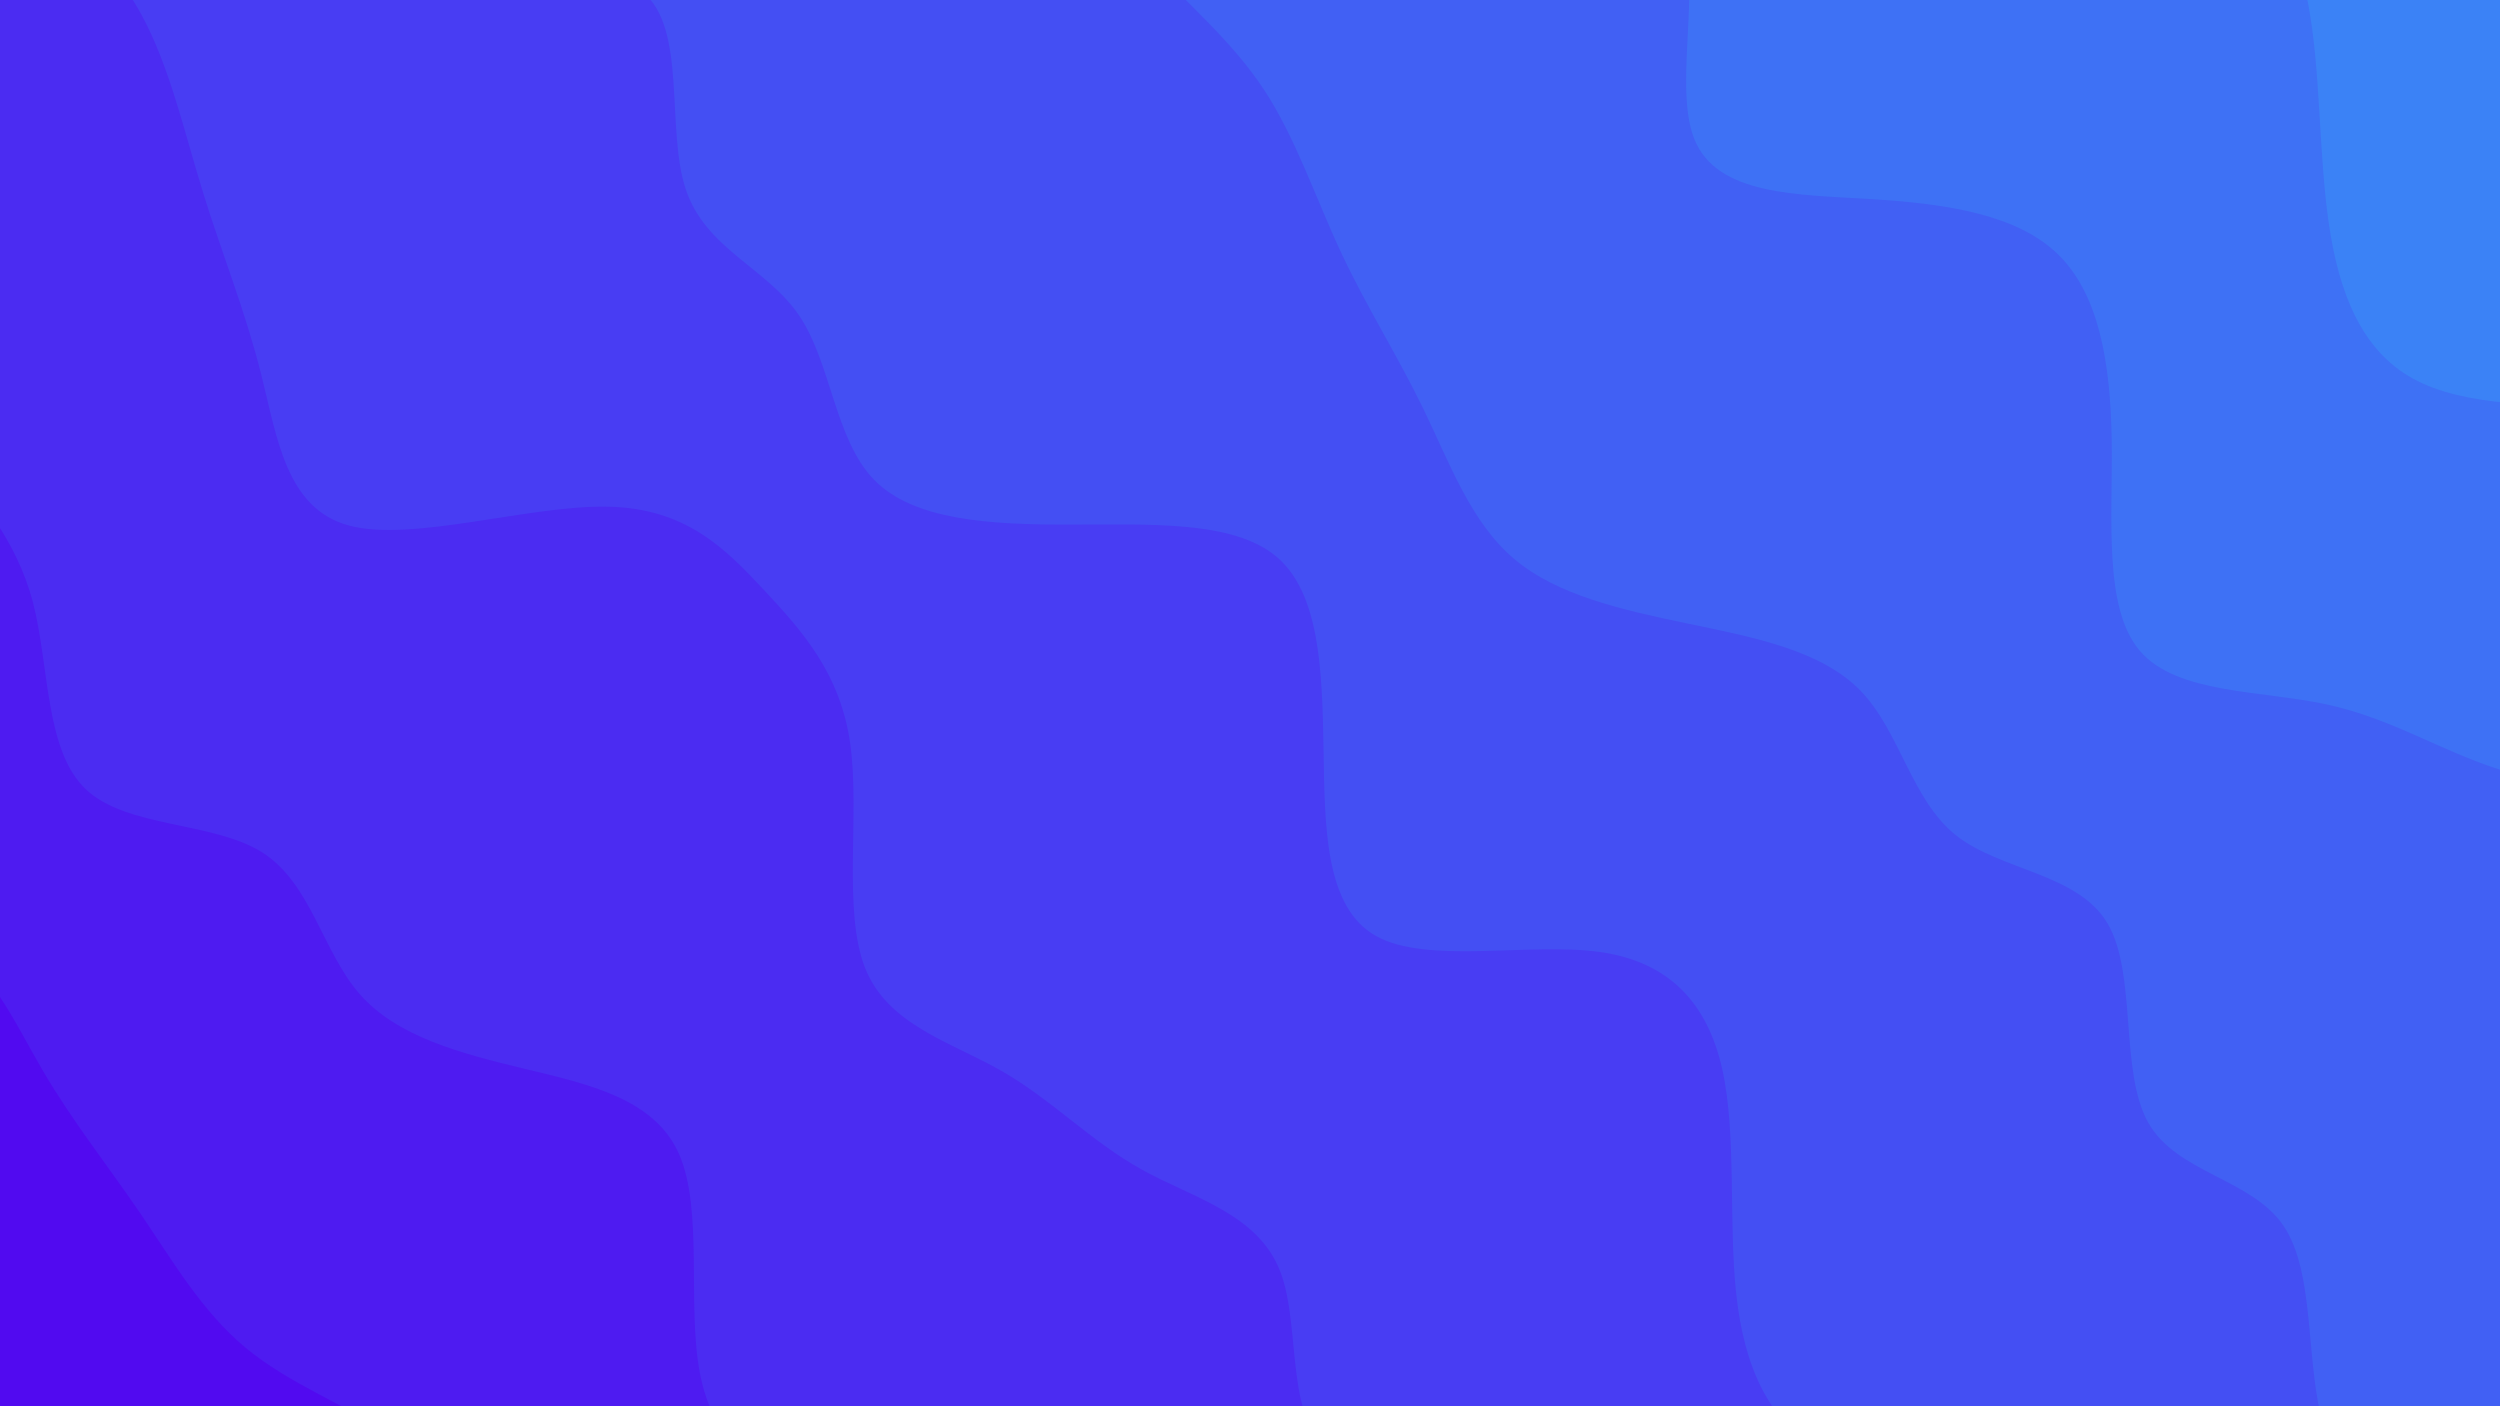
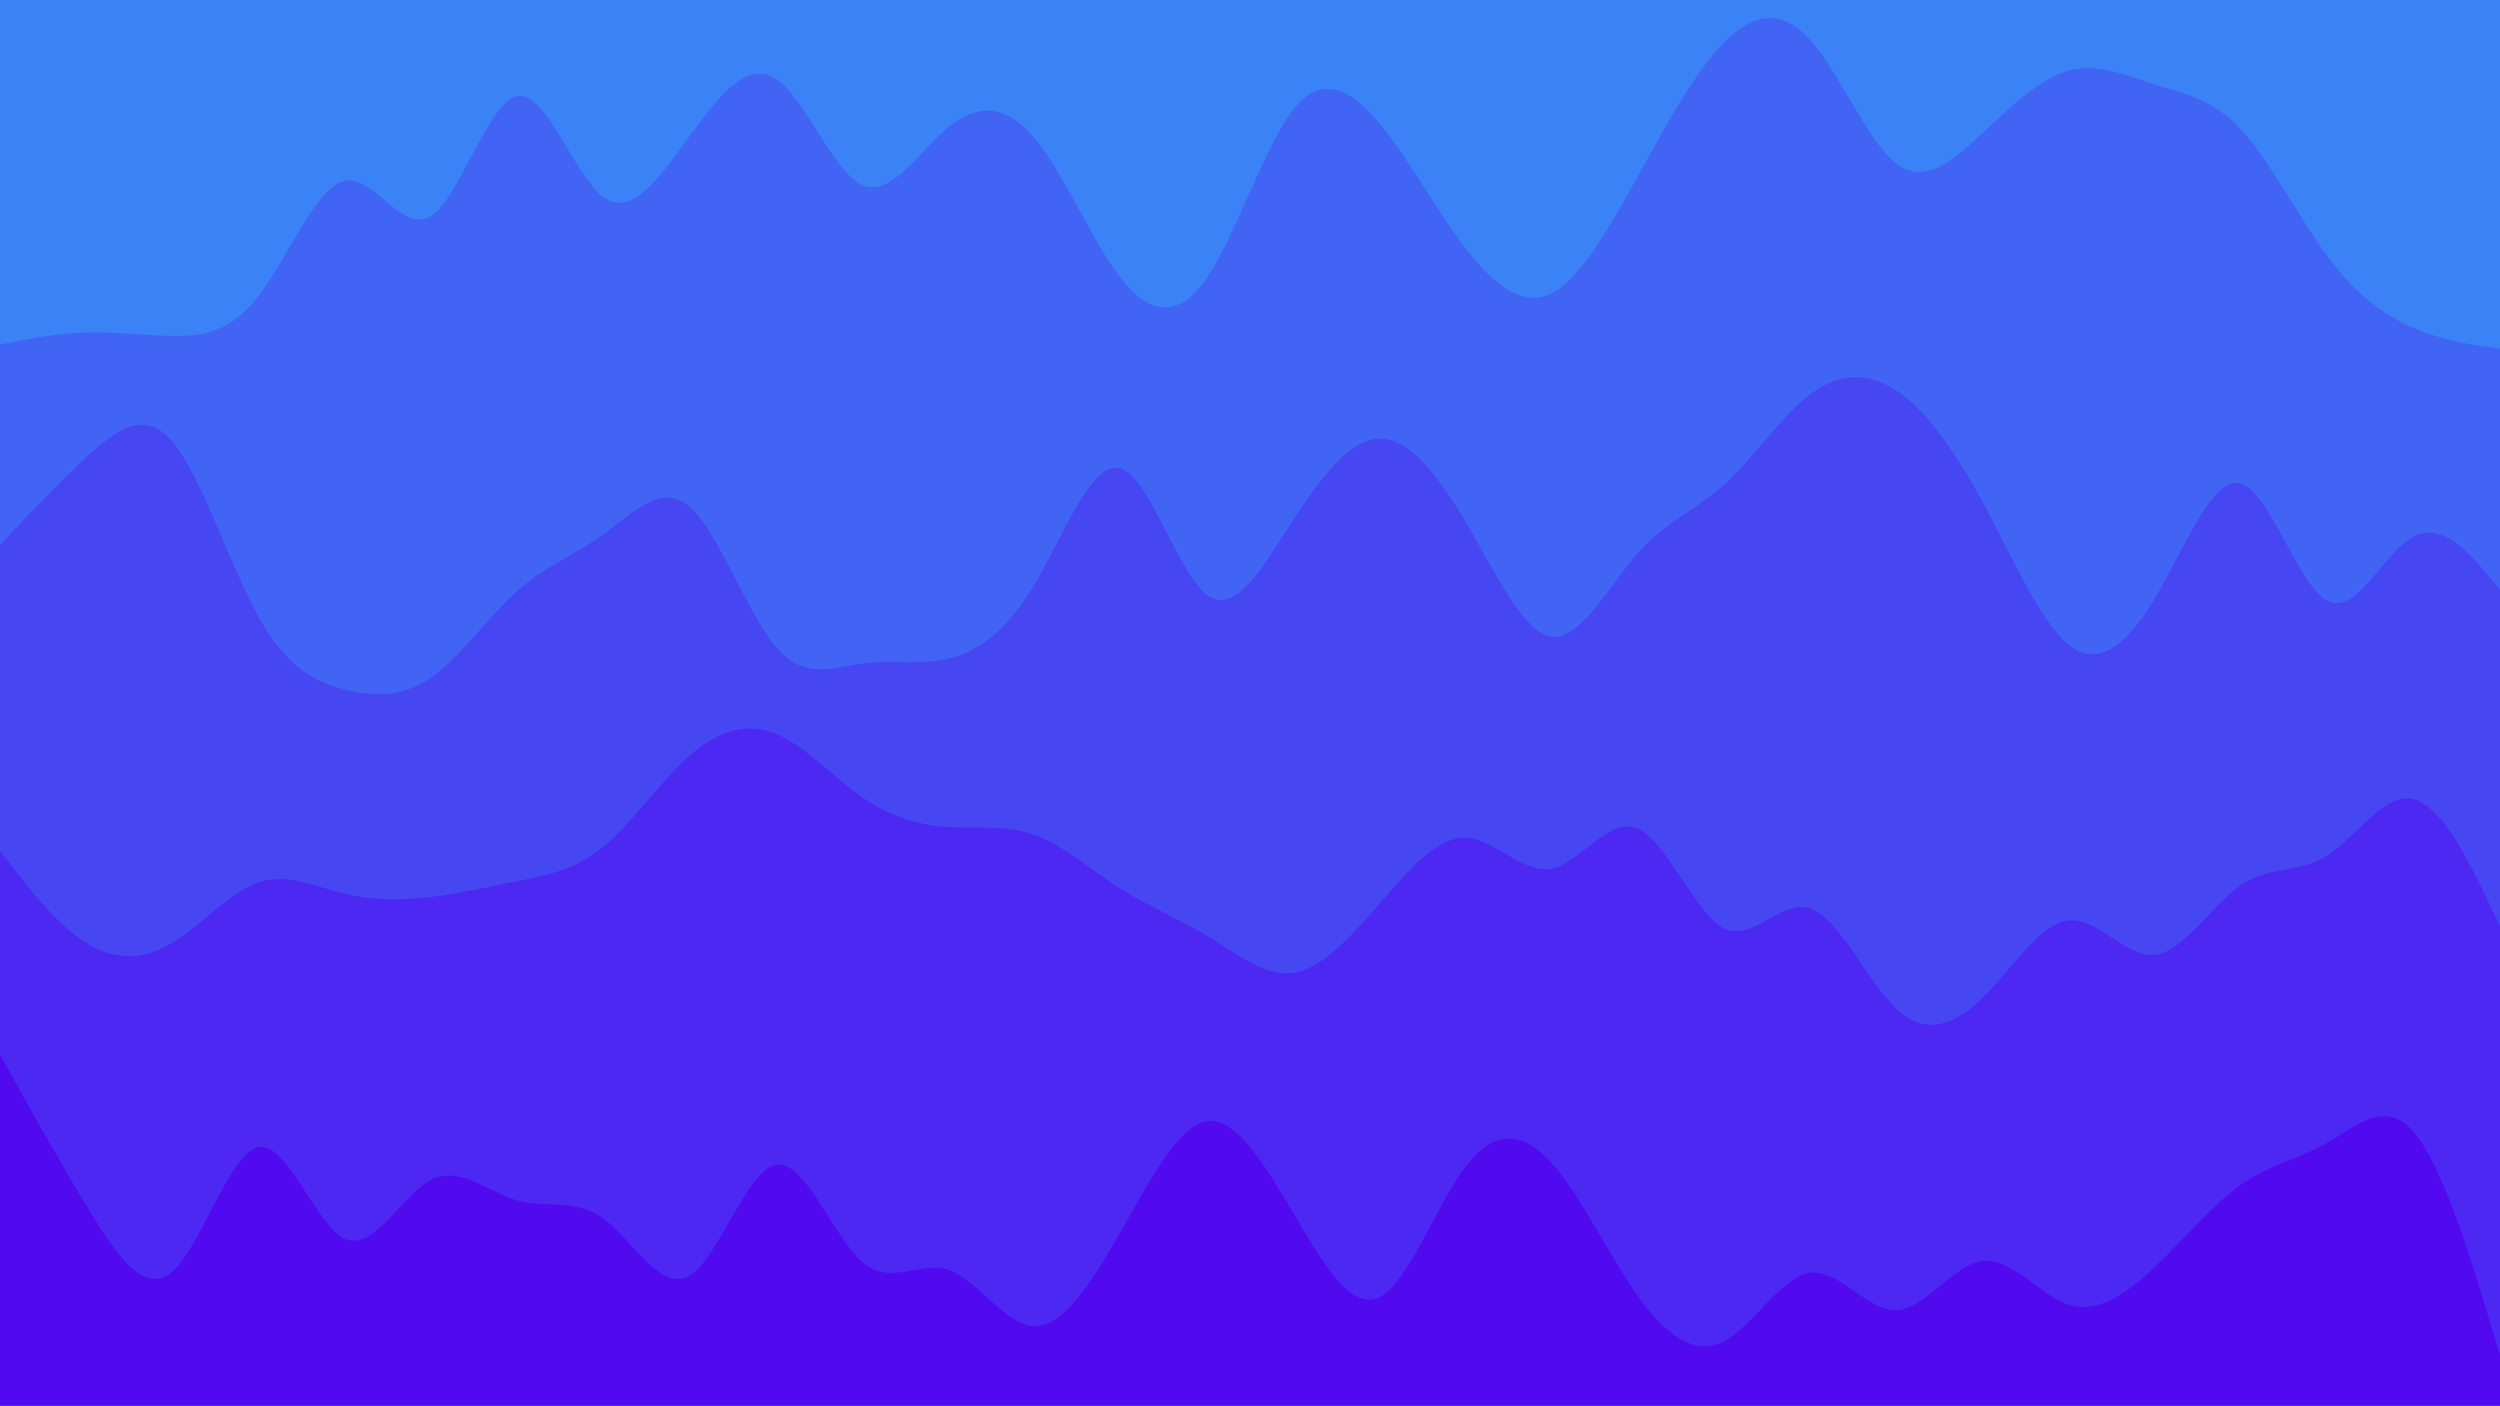
<svg xmlns="http://www.w3.org/2000/svg" viewBox="0 0 667 375">
-   <g transform="           rotate(45 333.5 187.5)            translate(-321.7655 -180.9026)           scale(1.964814)         ">
+   <g transform="           rotate(0 333.5 187.5)            translate(-0 -0)           scale(1)         ">
    <rect width="667" height="375" fill="rgb(59, 130, 246)" />
    <g transform="translate(0, 0)">
-       <path fill="rgb(62, 113, 245)" fill-opacity="1" d="M0,52.521L3.833,52.095C7.667,51.668,15.333,50.814,23,50.682C30.667,50.549,38.333,51.138,46,51.205C53.667,51.271,61.333,50.814,69,45.117C76.667,39.419,84.333,28.48,92,27.556C99.667,26.632,107.333,35.723,115,32.937C122.667,30.151,130.333,15.486,138,14.655C145.667,13.823,153.333,26.824,161,30.062C168.667,33.301,176.333,26.776,184,20.737C191.667,14.699,199.333,9.145,207,12.012C214.667,14.878,222.333,26.165,230,28.2C237.667,30.235,245.333,23.019,253,19.407C260.667,15.795,268.333,15.787,276,21.023C283.667,26.259,291.333,36.738,299,42.366C306.667,47.994,314.333,48.771,322,42.362C329.667,35.954,337.333,22.361,345,16.759C352.667,11.158,360.333,13.549,368,18.791C375.667,24.032,383.333,32.123,391,37.847C398.667,43.571,406.333,46.927,414,44.719C421.667,42.512,429.333,34.74,437,26.832C444.667,18.925,452.333,10.881,460,6.453C467.667,2.025,475.333,1.211,483,6.113C490.667,11.014,498.333,21.631,506,24.968C513.667,28.304,521.333,24.362,529,20.265C536.667,16.167,544.333,11.914,552,10.752C559.667,9.59,567.333,11.52,575,12.888C582.667,14.257,590.333,15.064,598,19.8C605.667,24.536,613.333,33.2,621,39.1C628.667,45,636.333,48.136,644,50.018C651.667,51.899,659.333,52.525,663.167,52.838L667,53.151L667,375L663.167,375C659.333,375,651.667,375,644,375C636.333,375,628.667,375,621,375C613.333,375,605.667,375,598,375C590.333,375,582.667,375,575,375C567.333,375,559.667,375,552,375C544.333,375,536.667,375,529,375C521.333,375,513.667,375,506,375C498.333,375,490.667,375,483,375C475.333,375,467.667,375,460,375C452.333,375,444.667,375,437,375C429.333,375,421.667,375,414,375C406.333,375,398.667,375,391,375C383.333,375,375.667,375,368,375C360.333,375,352.667,375,345,375C337.333,375,329.667,375,322,375C314.333,375,306.667,375,299,375C291.333,375,283.667,375,276,375C268.333,375,260.667,375,253,375C245.333,375,237.667,375,230,375C222.333,375,214.667,375,207,375C199.333,375,191.667,375,184,375C176.333,375,168.667,375,161,375C153.333,375,145.667,375,138,375C130.333,375,122.667,375,115,375C107.333,375,99.667,375,92,375C84.333,375,76.667,375,69,375C61.333,375,53.667,375,46,375C38.333,375,30.667,375,23,375C15.333,375,7.667,375,3.833,375L0,375Z" />
+       <path fill="rgb(65, 100, 245)" fill-opacity="1" d="M0,91.912L3.833,91.165C7.667,90.418,15.333,88.925,23,88.693C30.667,88.461,38.333,89.492,46,89.608C53.667,89.724,61.333,88.925,69,78.954C76.667,68.983,84.333,49.839,92,48.223C99.667,46.606,107.333,62.516,115,57.64C122.667,52.763,130.333,27.101,138,25.646C145.667,24.191,153.333,46.942,161,52.609C168.667,58.276,176.333,46.859,184,36.291C191.667,25.722,199.333,16.004,207,21.021C214.667,26.037,222.333,45.789,230,49.35C237.667,52.912,245.333,40.283,253,33.962C260.667,27.641,268.333,27.628,276,36.79C283.667,45.953,291.333,64.291,299,74.14C306.667,83.989,314.333,85.349,322,74.134C329.667,62.92,337.333,39.131,345,29.329C352.667,19.527,360.333,23.711,368,32.883C375.667,42.056,383.333,56.215,391,66.232C398.667,76.248,406.333,82.122,414,78.259C421.667,74.396,429.333,60.795,437,46.956C444.667,33.118,452.333,19.042,460,11.293C467.667,3.543,475.333,2.12,483,10.698C490.667,19.275,498.333,37.854,506,43.693C513.667,49.533,521.333,42.634,529,35.463C536.667,28.292,544.333,20.85,552,18.816C559.667,16.783,567.333,20.159,575,22.554C582.667,24.949,590.333,26.362,598,34.65C605.667,42.938,613.333,58.099,621,68.424C628.667,78.75,636.333,84.238,644,87.531C651.667,90.823,659.333,91.919,663.167,92.467L667,93.015L667,375L663.167,375C659.333,375,651.667,375,644,375C636.333,375,628.667,375,621,375C613.333,375,605.667,375,598,375C590.333,375,582.667,375,575,375C567.333,375,559.667,375,552,375C544.333,375,536.667,375,529,375C521.333,375,513.667,375,506,375C498.333,375,490.667,375,483,375C475.333,375,467.667,375,460,375C452.333,375,444.667,375,437,375C429.333,375,421.667,375,414,375C406.333,375,398.667,375,391,375C383.333,375,375.667,375,368,375C360.333,375,352.667,375,345,375C337.333,375,329.667,375,322,375C314.333,375,306.667,375,299,375C291.333,375,283.667,375,276,375C268.333,375,260.667,375,253,375C245.333,375,237.667,375,230,375C222.333,375,214.667,375,207,375C199.333,375,191.667,375,184,375C176.333,375,168.667,375,161,375C153.333,375,145.667,375,138,375C130.333,375,122.667,375,115,375C107.333,375,99.667,375,92,375C84.333,375,76.667,375,69,375C61.333,375,53.667,375,46,375C38.333,375,30.667,375,23,375C15.333,375,7.667,375,3.833,375L0,375Z" />
    </g>
-     <g transform="translate(0, 53.57143)">
-       <path fill="rgb(65, 96, 244)" fill-opacity="1" d="M0,29.536L3.833,27.209C7.667,24.882,15.333,20.228,23,16.166C30.667,12.104,38.333,8.634,46,13.761C53.667,18.888,61.333,32.611,69,40.501C76.667,48.391,84.333,50.448,92,51.55C99.667,52.651,107.333,52.797,115,49.744C122.667,46.691,130.333,40.439,138,36.535C145.667,32.631,153.333,31.075,161,27.896C168.667,24.716,176.333,19.913,184,23.707C191.667,27.5,199.333,39.891,207,45.058C214.667,50.225,222.333,48.168,230,47.584C237.667,46.999,245.333,47.886,253,46.857C260.667,45.828,268.333,42.882,276,35.534C283.667,28.186,291.333,16.435,299,17.842C306.667,19.249,314.333,33.815,322,37.124C329.667,40.433,337.333,32.486,345,25.729C352.667,18.971,360.333,13.403,368,13.288C375.667,13.174,383.333,18.512,391,25.951C398.667,33.391,406.333,42.931,414,43.503C421.667,44.075,429.333,35.679,437,30.732C444.667,25.785,452.333,24.286,460,20.302C467.667,16.318,475.333,9.85,483,6.539C490.667,3.229,498.333,3.075,506,5.988C513.667,8.9,521.333,14.878,529,22.98C536.667,31.081,544.333,41.307,552,44.774C559.667,48.242,567.333,44.951,575,37.582C582.667,30.213,590.333,18.766,598,20.175C605.667,21.583,613.333,35.847,621,38.075C628.667,40.303,636.333,30.495,644,28.197C651.667,25.898,659.333,31.109,663.167,33.714L667,36.319L667,321.429L663.167,321.429C659.333,321.429,651.667,321.429,644,321.429C636.333,321.429,628.667,321.429,621,321.429C613.333,321.429,605.667,321.429,598,321.429C590.333,321.429,582.667,321.429,575,321.429C567.333,321.429,559.667,321.429,552,321.429C544.333,321.429,536.667,321.429,529,321.429C521.333,321.429,513.667,321.429,506,321.429C498.333,321.429,490.667,321.429,483,321.429C475.333,321.429,467.667,321.429,460,321.429C452.333,321.429,444.667,321.429,437,321.429C429.333,321.429,421.667,321.429,414,321.429C406.333,321.429,398.667,321.429,391,321.429C383.333,321.429,375.667,321.429,368,321.429C360.333,321.429,352.667,321.429,345,321.429C337.333,321.429,329.667,321.429,322,321.429C314.333,321.429,306.667,321.429,299,321.429C291.333,321.429,283.667,321.429,276,321.429C268.333,321.429,260.667,321.429,253,321.429C245.333,321.429,237.667,321.429,230,321.429C222.333,321.429,214.667,321.429,207,321.429C199.333,321.429,191.667,321.429,184,321.429C176.333,321.429,168.667,321.429,161,321.429C153.333,321.429,145.667,321.429,138,321.429C130.333,321.429,122.667,321.429,115,321.429C107.333,321.429,99.667,321.429,92,321.429C84.333,321.429,76.667,321.429,69,321.429C61.333,321.429,53.667,321.429,46,321.429C38.333,321.429,30.667,321.429,23,321.429C15.333,321.429,7.667,321.429,3.833,321.429L0,321.429Z" />
+     <g transform="translate(0, 93.75)">
+       <path fill="rgb(70, 70, 243)" fill-opacity="1" d="M0,51.688L3.833,47.616C7.667,43.544,15.333,35.399,23,28.291C30.667,21.182,38.333,15.11,46,24.082C53.667,33.053,61.333,57.069,69,70.877C76.667,84.685,84.333,88.285,92,90.212C99.667,92.14,107.333,92.395,115,87.052C122.667,81.71,130.333,70.769,138,63.937C145.667,57.105,153.333,54.381,161,48.817C168.667,43.253,176.333,34.848,184,41.487C191.667,48.126,199.333,69.809,207,78.851C214.667,87.893,222.333,84.295,230,83.272C237.667,82.249,245.333,83.801,253,82C260.667,80.199,268.333,75.044,276,62.185C283.667,49.325,291.333,28.761,299,31.224C306.667,33.686,314.333,59.175,322,64.967C329.667,70.758,337.333,56.851,345,45.025C352.667,33.199,360.333,23.455,368,23.255C375.667,23.054,383.333,32.396,391,45.415C398.667,58.434,406.333,75.129,414,76.13C421.667,77.131,429.333,62.439,437,53.781C444.667,45.123,452.333,42.5,460,35.529C467.667,28.557,475.333,17.238,483,11.444C490.667,5.65,498.333,5.382,506,10.479C513.667,15.575,521.333,26.036,529,40.214C536.667,54.393,544.333,72.287,552,78.355C559.667,84.423,567.333,78.664,575,65.768C582.667,52.873,590.333,32.841,598,35.306C605.667,37.77,613.333,62.732,621,66.631C628.667,70.53,636.333,53.367,644,49.345C651.667,45.322,659.333,54.44,663.167,58.999L667,63.558L667,281.25L663.167,281.25C659.333,281.25,651.667,281.25,644,281.25C636.333,281.25,628.667,281.25,621,281.25C613.333,281.25,605.667,281.25,598,281.25C590.333,281.25,582.667,281.25,575,281.25C567.333,281.25,559.667,281.25,552,281.25C544.333,281.25,536.667,281.25,529,281.25C521.333,281.25,513.667,281.25,506,281.25C498.333,281.25,490.667,281.25,483,281.25C475.333,281.25,467.667,281.25,460,281.25C452.333,281.25,444.667,281.25,437,281.25C429.333,281.25,421.667,281.25,414,281.25C406.333,281.25,398.667,281.25,391,281.25C383.333,281.25,375.667,281.25,368,281.25C360.333,281.25,352.667,281.25,345,281.25C337.333,281.25,329.667,281.25,322,281.25C314.333,281.25,306.667,281.25,299,281.25C291.333,281.25,283.667,281.25,276,281.25C268.333,281.25,260.667,281.25,253,281.25C245.333,281.25,237.667,281.25,230,281.25C222.333,281.25,214.667,281.25,207,281.25C199.333,281.25,191.667,281.25,184,281.25C176.333,281.25,168.667,281.25,161,281.25C153.333,281.25,145.667,281.25,138,281.25C130.333,281.25,122.667,281.25,115,281.25C107.333,281.25,99.667,281.25,92,281.25C84.333,281.25,76.667,281.25,69,281.25C61.333,281.25,53.667,281.25,46,281.25C38.333,281.25,30.667,281.25,23,281.25C15.333,281.25,7.667,281.25,3.833,281.25L0,281.25Z" />
    </g>
-     <g transform="translate(0, 107.1429)">
-       <path fill="rgb(68, 79, 243)" fill-opacity="1" d="M0,22.614L3.833,25.435C7.667,28.256,15.333,33.897,23,36.641C30.667,39.386,38.333,39.233,46,36.6C53.667,33.968,61.333,28.857,69,27.382C76.667,25.907,84.333,28.069,92,29.125C99.667,30.182,107.333,30.133,115,29.608C122.667,29.082,130.333,28.079,138,27.199C145.667,26.319,153.333,25.561,161,21.958C168.667,18.355,176.333,11.906,184,8.054C191.667,4.203,199.333,2.95,207,4.739C214.667,6.529,222.333,11.36,230,14.398C237.667,17.435,245.333,18.679,253,18.96C260.667,19.242,268.333,18.562,276,20.15C283.667,21.738,291.333,25.594,299,28.373C306.667,31.151,314.333,32.852,322,35.515C329.667,38.178,337.333,41.803,345,41.184C352.667,40.565,360.333,35.702,368,30.673C375.667,25.645,383.333,20.451,391,20.58C398.667,20.71,406.333,26.163,414,25.297C421.667,24.43,429.333,17.245,437,19.195C444.667,21.145,452.333,32.231,460,34.407C467.667,36.583,475.333,29.849,483,31.35C490.667,32.85,498.333,42.584,506,46.686C513.667,50.789,521.333,49.259,529,44.967C536.667,40.675,544.333,33.619,552,33.187C559.667,32.754,567.333,38.944,575,38.435C582.667,37.927,590.333,30.72,598,27.756C605.667,24.793,613.333,26.073,621,23.27C628.667,20.466,636.333,13.58,644,14.701C651.667,15.821,659.333,24.948,663.167,29.512L667,34.075L667,267.857L663.167,267.857C659.333,267.857,651.667,267.857,644,267.857C636.333,267.857,628.667,267.857,621,267.857C613.333,267.857,605.667,267.857,598,267.857C590.333,267.857,582.667,267.857,575,267.857C567.333,267.857,559.667,267.857,552,267.857C544.333,267.857,536.667,267.857,529,267.857C521.333,267.857,513.667,267.857,506,267.857C498.333,267.857,490.667,267.857,483,267.857C475.333,267.857,467.667,267.857,460,267.857C452.333,267.857,444.667,267.857,437,267.857C429.333,267.857,421.667,267.857,414,267.857C406.333,267.857,398.667,267.857,391,267.857C383.333,267.857,375.667,267.857,368,267.857C360.333,267.857,352.667,267.857,345,267.857C337.333,267.857,329.667,267.857,322,267.857C314.333,267.857,306.667,267.857,299,267.857C291.333,267.857,283.667,267.857,276,267.857C268.333,267.857,260.667,267.857,253,267.857C245.333,267.857,237.667,267.857,230,267.857C222.333,267.857,214.667,267.857,207,267.857C199.333,267.857,191.667,267.857,184,267.857C176.333,267.857,168.667,267.857,161,267.857C153.333,267.857,145.667,267.857,138,267.857C130.333,267.857,122.667,267.857,115,267.857C107.333,267.857,99.667,267.857,92,267.857C84.333,267.857,76.667,267.857,69,267.857C61.333,267.857,53.667,267.857,46,267.857C38.333,267.857,30.667,267.857,23,267.857C15.333,267.857,7.667,267.857,3.833,267.857L0,267.857Z" />
+     <g transform="translate(0, 187.5)">
+       <path fill="rgb(76, 40, 242)" fill-opacity="1" d="M0,39.574L3.833,44.511C7.667,49.447,15.333,59.32,23,64.122C30.667,68.925,38.333,68.657,46,64.051C53.667,59.445,61.333,50.5,69,47.919C76.667,45.338,84.333,49.12,92,50.969C99.667,52.818,107.333,52.734,115,51.814C122.667,50.894,130.333,49.138,138,47.598C145.667,46.058,153.333,44.733,161,38.427C168.667,32.121,176.333,20.835,184,14.095C191.667,7.355,199.333,5.163,207,8.294C214.667,11.425,222.333,19.881,230,25.196C237.667,30.512,245.333,32.688,253,33.181C260.667,33.674,268.333,32.484,276,35.263C283.667,38.042,291.333,44.79,299,49.652C306.667,54.514,314.333,57.491,322,62.151C329.667,66.811,337.333,73.155,345,72.072C352.667,70.989,360.333,62.478,368,53.678C375.667,44.878,383.333,35.789,391,36.016C398.667,36.242,406.333,45.785,414,44.269C421.667,42.753,429.333,30.179,437,33.591C444.667,37.004,452.333,56.404,460,60.212C467.667,64.02,475.333,52.236,483,54.862C490.667,57.487,498.333,74.521,506,81.701C513.667,88.88,521.333,86.204,529,78.693C536.667,71.181,544.333,58.834,552,58.077C559.667,57.319,567.333,68.151,575,67.261C582.667,66.372,590.333,53.76,598,48.574C605.667,43.388,613.333,45.628,621,40.722C628.667,35.816,636.333,23.765,644,25.726C651.667,27.687,659.333,43.659,663.167,51.645L667,59.632L667,187.5L663.167,187.5C659.333,187.5,651.667,187.5,644,187.5C636.333,187.5,628.667,187.5,621,187.5C613.333,187.5,605.667,187.5,598,187.5C590.333,187.5,582.667,187.5,575,187.5C567.333,187.5,559.667,187.5,552,187.5C544.333,187.5,536.667,187.5,529,187.5C521.333,187.5,513.667,187.5,506,187.5C498.333,187.5,490.667,187.5,483,187.5C475.333,187.5,467.667,187.5,460,187.5C452.333,187.5,444.667,187.5,437,187.5C429.333,187.5,421.667,187.5,414,187.5C406.333,187.5,398.667,187.5,391,187.5C383.333,187.5,375.667,187.5,368,187.5C360.333,187.5,352.667,187.5,345,187.5C337.333,187.5,329.667,187.5,322,187.5C314.333,187.5,306.667,187.5,299,187.5C291.333,187.5,283.667,187.5,276,187.5C268.333,187.5,260.667,187.5,253,187.5C245.333,187.5,237.667,187.5,230,187.5C222.333,187.5,214.667,187.5,207,187.5C199.333,187.5,191.667,187.5,184,187.5C176.333,187.5,168.667,187.5,161,187.5C153.333,187.5,145.667,187.5,138,187.5C130.333,187.5,122.667,187.5,115,187.5C107.333,187.5,99.667,187.5,92,187.5C84.333,187.5,76.667,187.5,69,187.5C61.333,187.5,53.667,187.5,46,187.5C38.333,187.5,30.667,187.5,23,187.5C15.333,187.5,7.667,187.5,3.833,187.5L0,187.5Z" />
    </g>
-     <g transform="translate(0, 160.7143)">
-       <path fill="rgb(72, 61, 243)" fill-opacity="1" d="M0,0.071L3.833,4.001C7.667,7.93,15.333,15.788,23,23.054C30.667,30.321,38.333,36.995,46,33.157C53.667,29.318,61.333,14.965,69,14.169C76.667,13.372,84.333,26.13,92,28.146C99.667,30.163,107.333,21.437,115,19.164C122.667,16.891,130.333,21.071,138,22.313C145.667,23.555,153.333,21.859,161,25.073C168.667,28.287,176.333,36.412,184,33.763C191.667,31.114,199.333,17.691,207,16.863C214.667,16.035,222.333,27.804,230,31.649C237.667,35.495,245.333,31.419,253,32.888C260.667,34.356,268.333,41.37,276,41.468C283.667,41.565,291.333,34.745,299,27.074C306.667,19.403,314.333,10.881,322,10.216C329.667,9.551,337.333,16.743,345,24.165C352.667,31.588,360.333,39.241,368,37.076C375.667,34.91,383.333,22.926,391,17.138C398.667,11.349,406.333,11.756,414,16.608C421.667,21.46,429.333,30.757,437,36.904C444.667,43.05,452.333,46.045,460,43.755C467.667,41.464,475.333,33.886,483,33.324C490.667,32.761,498.333,39.213,506,39.028C513.667,38.843,521.333,32.022,529,31.514C536.667,31.006,544.333,36.812,552,38.202C559.667,39.593,567.333,36.569,575,32.402C582.667,28.235,590.333,22.926,598,19.863C605.667,16.801,613.333,15.987,621,13.474C628.667,10.961,636.333,6.751,644,11.867C651.667,16.983,659.333,31.426,663.167,38.647L667,45.869L667,214.286L663.167,214.286C659.333,214.286,651.667,214.286,644,214.286C636.333,214.286,628.667,214.286,621,214.286C613.333,214.286,605.667,214.286,598,214.286C590.333,214.286,582.667,214.286,575,214.286C567.333,214.286,559.667,214.286,552,214.286C544.333,214.286,536.667,214.286,529,214.286C521.333,214.286,513.667,214.286,506,214.286C498.333,214.286,490.667,214.286,483,214.286C475.333,214.286,467.667,214.286,460,214.286C452.333,214.286,444.667,214.286,437,214.286C429.333,214.286,421.667,214.286,414,214.286C406.333,214.286,398.667,214.286,391,214.286C383.333,214.286,375.667,214.286,368,214.286C360.333,214.286,352.667,214.286,345,214.286C337.333,214.286,329.667,214.286,322,214.286C314.333,214.286,306.667,214.286,299,214.286C291.333,214.286,283.667,214.286,276,214.286C268.333,214.286,260.667,214.286,253,214.286C245.333,214.286,237.667,214.286,230,214.286C222.333,214.286,214.667,214.286,207,214.286C199.333,214.286,191.667,214.286,184,214.286C176.333,214.286,168.667,214.286,161,214.286C153.333,214.286,145.667,214.286,138,214.286C130.333,214.286,122.667,214.286,115,214.286C107.333,214.286,99.667,214.286,92,214.286C84.333,214.286,76.667,214.286,69,214.286C61.333,214.286,53.667,214.286,46,214.286C38.333,214.286,30.667,214.286,23,214.286C15.333,214.286,7.667,214.286,3.833,214.286L0,214.286Z" />
-     </g>
-     <g transform="translate(0, 214.2857)">
-       <path fill="rgb(75, 44, 242)" fill-opacity="1" d="M0,50.892L3.833,43.868C7.667,36.843,15.333,22.795,23,15.655C30.667,8.515,38.333,8.284,46,7.685C53.667,7.087,61.333,6.122,69,7.504C76.667,8.887,84.333,12.616,92,14.87C99.667,17.124,107.333,17.903,115,17.183C122.667,16.463,130.333,14.244,138,12.961C145.667,11.677,153.333,11.328,161,13.587C168.667,15.846,176.333,20.712,184,24.757C191.667,28.802,199.333,32.026,207,36.61C214.667,41.193,222.333,47.135,230,42.691C237.667,38.247,245.333,23.415,253,16.051C260.667,8.687,268.333,8.789,276,9.054C283.667,9.319,291.333,9.745,299,15.495C306.667,21.244,314.333,32.316,322,35.631C329.667,38.946,337.333,34.504,345,32.42C352.667,30.336,360.333,30.611,368,28.407C375.667,26.204,383.333,21.521,391,24.913C398.667,28.305,406.333,39.772,414,36.987C421.667,34.201,429.333,17.163,437,11.93C444.667,6.696,452.333,13.268,460,13.834C467.667,14.401,475.333,8.962,483,11.559C490.667,14.155,498.333,24.785,506,28.341C513.667,31.897,521.333,28.378,529,23.263C536.667,18.147,544.333,11.436,552,11.909C559.667,12.383,567.333,20.041,575,23.156C582.667,26.271,590.333,24.842,598,27.432C605.667,30.022,613.333,36.63,621,35.742C628.667,34.853,636.333,26.467,644,23.004C651.667,19.542,659.333,21.002,663.167,21.732L667,22.462L667,160.714L663.167,160.714C659.333,160.714,651.667,160.714,644,160.714C636.333,160.714,628.667,160.714,621,160.714C613.333,160.714,605.667,160.714,598,160.714C590.333,160.714,582.667,160.714,575,160.714C567.333,160.714,559.667,160.714,552,160.714C544.333,160.714,536.667,160.714,529,160.714C521.333,160.714,513.667,160.714,506,160.714C498.333,160.714,490.667,160.714,483,160.714C475.333,160.714,467.667,160.714,460,160.714C452.333,160.714,444.667,160.714,437,160.714C429.333,160.714,421.667,160.714,414,160.714C406.333,160.714,398.667,160.714,391,160.714C383.333,160.714,375.667,160.714,368,160.714C360.333,160.714,352.667,160.714,345,160.714C337.333,160.714,329.667,160.714,322,160.714C314.333,160.714,306.667,160.714,299,160.714C291.333,160.714,283.667,160.714,276,160.714C268.333,160.714,260.667,160.714,253,160.714C245.333,160.714,237.667,160.714,230,160.714C222.333,160.714,214.667,160.714,207,160.714C199.333,160.714,191.667,160.714,184,160.714C176.333,160.714,168.667,160.714,161,160.714C153.333,160.714,145.667,160.714,138,160.714C130.333,160.714,122.667,160.714,115,160.714C107.333,160.714,99.667,160.714,92,160.714C84.333,160.714,76.667,160.714,69,160.714C61.333,160.714,53.667,160.714,46,160.714C38.333,160.714,30.667,160.714,23,160.714C15.333,160.714,7.667,160.714,3.833,160.714L0,160.714Z" />
-     </g>
-     <g transform="translate(0, 267.8571)">
-       <path fill="rgb(78, 27, 241)" fill-opacity="1" d="M0,44.431L3.833,38.308C7.667,32.186,15.333,19.94,23,15.642C30.667,11.343,38.333,14.99,46,19.837C53.667,24.684,61.333,30.73,69,35.581C76.667,40.432,84.333,44.087,92,45.682C99.667,47.276,107.333,46.81,115,39.016C122.667,31.221,130.333,16.1,138,11.259C145.667,6.417,153.333,11.856,161,15.291C168.667,18.725,176.333,20.155,184,21.069C191.667,21.983,199.333,22.38,207,26.864C214.667,31.349,222.333,39.92,230,39.731C237.667,39.543,245.333,30.594,253,28.858C260.667,27.122,268.333,32.598,276,33.099C283.667,33.601,291.333,29.127,299,24.434C306.667,19.741,314.333,14.83,322,17.792C329.667,20.754,337.333,31.589,345,36.797C352.667,42.005,360.333,41.587,368,37.389C375.667,33.192,383.333,25.215,391,22.801C398.667,20.386,406.333,23.534,414,22.718C421.667,21.903,429.333,17.123,437,20.621C444.667,24.119,452.333,35.895,460,41.462C467.667,47.029,475.333,46.387,483,42.588C490.667,38.789,498.333,31.833,506,31.935C513.667,32.037,521.333,39.198,529,40.702C536.667,42.207,544.333,38.056,552,33.275C559.667,28.493,567.333,23.082,575,25.966C582.667,28.85,590.333,40.03,598,40.814C605.667,41.598,613.333,31.985,621,28.614C628.667,25.242,636.333,28.11,644,27.085C651.667,26.061,659.333,21.143,663.167,18.684L667,16.225L667,107.143L663.167,107.143C659.333,107.143,651.667,107.143,644,107.143C636.333,107.143,628.667,107.143,621,107.143C613.333,107.143,605.667,107.143,598,107.143C590.333,107.143,582.667,107.143,575,107.143C567.333,107.143,559.667,107.143,552,107.143C544.333,107.143,536.667,107.143,529,107.143C521.333,107.143,513.667,107.143,506,107.143C498.333,107.143,490.667,107.143,483,107.143C475.333,107.143,467.667,107.143,460,107.143C452.333,107.143,444.667,107.143,437,107.143C429.333,107.143,421.667,107.143,414,107.143C406.333,107.143,398.667,107.143,391,107.143C383.333,107.143,375.667,107.143,368,107.143C360.333,107.143,352.667,107.143,345,107.143C337.333,107.143,329.667,107.143,322,107.143C314.333,107.143,306.667,107.143,299,107.143C291.333,107.143,283.667,107.143,276,107.143C268.333,107.143,260.667,107.143,253,107.143C245.333,107.143,237.667,107.143,230,107.143C222.333,107.143,214.667,107.143,207,107.143C199.333,107.143,191.667,107.143,184,107.143C176.333,107.143,168.667,107.143,161,107.143C153.333,107.143,145.667,107.143,138,107.143C130.333,107.143,122.667,107.143,115,107.143C107.333,107.143,99.667,107.143,92,107.143C84.333,107.143,76.667,107.143,69,107.143C61.333,107.143,53.667,107.143,46,107.143C38.333,107.143,30.667,107.143,23,107.143C15.333,107.143,7.667,107.143,3.833,107.143L0,107.143Z" />
-     </g>
-     <g transform="translate(0, 321.4286)">
-       <path fill="rgb(81, 10, 240)" fill-opacity="1" d="M0,52.169L3.833,50.412C7.667,48.654,15.333,45.139,23,39.583C30.667,34.028,38.333,26.432,46,23.354C53.667,20.276,61.333,21.715,69,22.927C76.667,24.139,84.333,25.124,92,26.673C99.667,28.221,107.333,30.333,115,30.463C122.667,30.593,130.333,28.741,138,26.965C145.667,25.19,153.333,23.491,161,25.834C168.667,28.178,176.333,34.563,184,36.235C191.667,37.907,199.333,34.866,207,29.555C214.667,24.244,222.333,16.663,230,14.435C237.667,12.206,245.333,15.331,253,17.328C260.667,19.325,268.333,20.194,276,21.652C283.667,23.111,291.333,25.157,299,24.441C306.667,23.725,314.333,20.247,322,18.591C329.667,16.935,337.333,17.101,345,17.656C352.667,18.211,360.333,19.154,368,19.169C375.667,19.184,383.333,18.27,391,20.665C398.667,23.061,406.333,28.765,414,27.496C421.667,26.227,429.333,17.985,437,15.034C444.667,12.083,452.333,14.424,460,18.301C467.667,22.179,475.333,27.593,483,27.313C490.667,27.032,498.333,21.057,506,18.267C513.667,15.476,521.333,15.87,529,20.979C536.667,26.087,544.333,35.91,552,36.28C559.667,36.649,567.333,27.564,575,20.575C582.667,13.585,590.333,8.69,598,9.677C605.667,10.663,613.333,17.531,621,23.25C628.667,28.97,636.333,33.541,644,38.218C651.667,42.895,659.333,47.677,663.167,50.068L667,52.459L667,53.571L663.167,53.571C659.333,53.571,651.667,53.571,644,53.571C636.333,53.571,628.667,53.571,621,53.571C613.333,53.571,605.667,53.571,598,53.571C590.333,53.571,582.667,53.571,575,53.571C567.333,53.571,559.667,53.571,552,53.571C544.333,53.571,536.667,53.571,529,53.571C521.333,53.571,513.667,53.571,506,53.571C498.333,53.571,490.667,53.571,483,53.571C475.333,53.571,467.667,53.571,460,53.571C452.333,53.571,444.667,53.571,437,53.571C429.333,53.571,421.667,53.571,414,53.571C406.333,53.571,398.667,53.571,391,53.571C383.333,53.571,375.667,53.571,368,53.571C360.333,53.571,352.667,53.571,345,53.571C337.333,53.571,329.667,53.571,322,53.571C314.333,53.571,306.667,53.571,299,53.571C291.333,53.571,283.667,53.571,276,53.571C268.333,53.571,260.667,53.571,253,53.571C245.333,53.571,237.667,53.571,230,53.571C222.333,53.571,214.667,53.571,207,53.571C199.333,53.571,191.667,53.571,184,53.571C176.333,53.571,168.667,53.571,161,53.571C153.333,53.571,145.667,53.571,138,53.571C130.333,53.571,122.667,53.571,115,53.571C107.333,53.571,99.667,53.571,92,53.571C84.333,53.571,76.667,53.571,69,53.571C61.333,53.571,53.667,53.571,46,53.571C38.333,53.571,30.667,53.571,23,53.571C15.333,53.571,7.667,53.571,3.833,53.571L0,53.571Z" />
+     <g transform="translate(0, 281.25)">
+       <path fill="rgb(81, 10, 240)" fill-opacity="1" d="M0,0.125L3.833,7.001C7.667,13.877,15.333,27.628,23,40.345C30.667,53.061,38.333,64.742,46,58.024C53.667,51.306,61.333,26.19,69,24.795C76.667,23.4,84.333,45.728,92,49.256C99.667,52.785,107.333,37.515,115,33.537C122.667,29.56,130.333,36.874,138,39.048C145.667,41.221,153.333,38.253,161,43.878C168.667,49.503,176.333,63.722,184,59.086C191.667,54.45,199.333,30.959,207,29.51C214.667,28.062,222.333,48.656,230,55.386C237.667,62.117,245.333,54.983,253,57.553C260.667,60.124,268.333,72.398,276,72.568C283.667,72.738,291.333,60.804,299,47.38C306.667,33.956,314.333,19.042,322,17.878C329.667,16.714,337.333,29.3,345,42.29C352.667,55.279,360.333,68.673,368,64.883C375.667,61.093,383.333,40.121,391,29.991C398.667,19.861,406.333,20.573,414,29.064C421.667,37.555,429.333,53.825,437,64.581C444.667,75.337,452.333,80.58,460,76.571C467.667,72.562,475.333,59.301,483,58.316C490.667,57.331,498.333,68.622,506,68.299C513.667,67.975,521.333,56.038,529,55.15C536.667,54.261,544.333,64.421,552,66.854C559.667,69.288,567.333,63.996,575,56.704C582.667,49.412,590.333,40.12,598,34.761C605.667,29.402,613.333,27.977,621,23.579C628.667,19.182,636.333,11.814,644,20.767C651.667,29.72,659.333,54.995,663.167,67.633L667,80.27L667,93.75L663.167,93.75C659.333,93.75,651.667,93.75,644,93.75C636.333,93.75,628.667,93.75,621,93.75C613.333,93.75,605.667,93.75,598,93.75C590.333,93.75,582.667,93.75,575,93.75C567.333,93.75,559.667,93.75,552,93.75C544.333,93.75,536.667,93.75,529,93.75C521.333,93.75,513.667,93.75,506,93.75C498.333,93.75,490.667,93.75,483,93.75C475.333,93.75,467.667,93.75,460,93.75C452.333,93.75,444.667,93.75,437,93.75C429.333,93.75,421.667,93.75,414,93.75C406.333,93.75,398.667,93.75,391,93.75C383.333,93.75,375.667,93.75,368,93.75C360.333,93.75,352.667,93.75,345,93.75C337.333,93.75,329.667,93.75,322,93.75C314.333,93.75,306.667,93.75,299,93.75C291.333,93.75,283.667,93.75,276,93.75C268.333,93.75,260.667,93.75,253,93.75C245.333,93.75,237.667,93.75,230,93.75C222.333,93.75,214.667,93.75,207,93.75C199.333,93.75,191.667,93.75,184,93.75C176.333,93.75,168.667,93.75,161,93.75C153.333,93.75,145.667,93.75,138,93.75C130.333,93.75,122.667,93.75,115,93.75C107.333,93.75,99.667,93.75,92,93.75C84.333,93.75,76.667,93.75,69,93.75C61.333,93.75,53.667,93.75,46,93.75C38.333,93.75,30.667,93.75,23,93.75C15.333,93.75,7.667,93.75,3.833,93.75L0,93.75Z" />
    </g>
  </g>
</svg>
